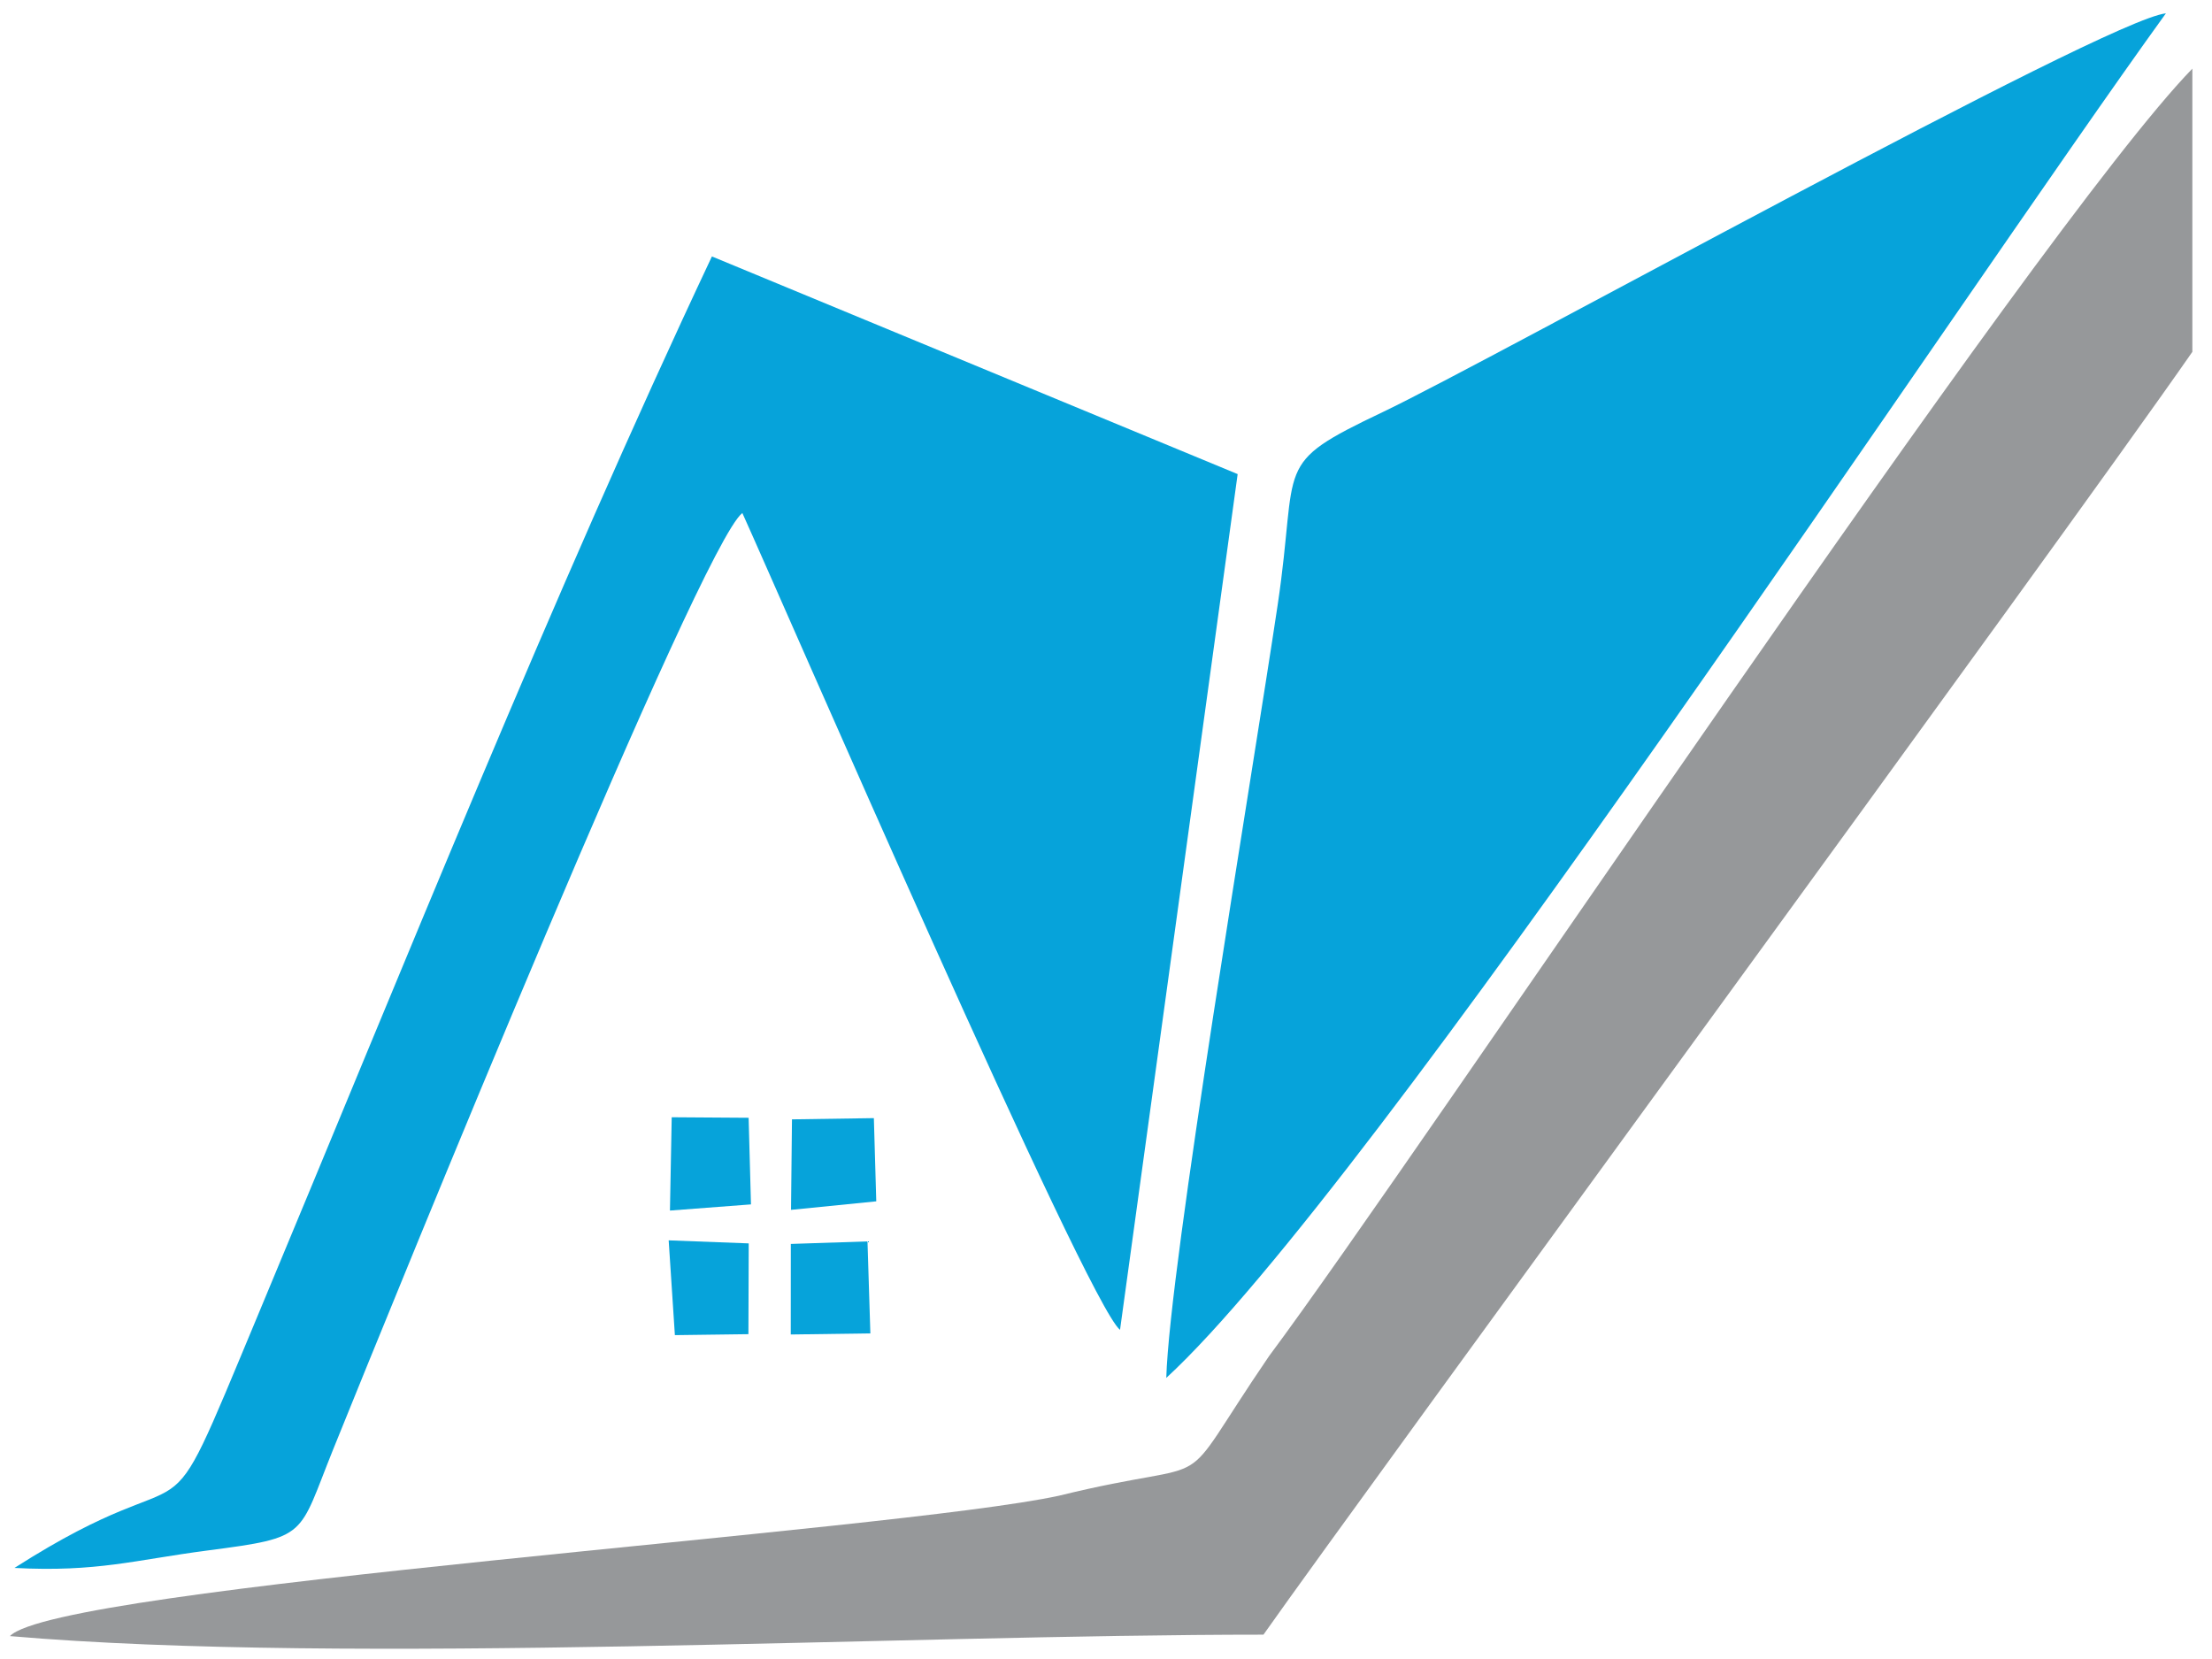
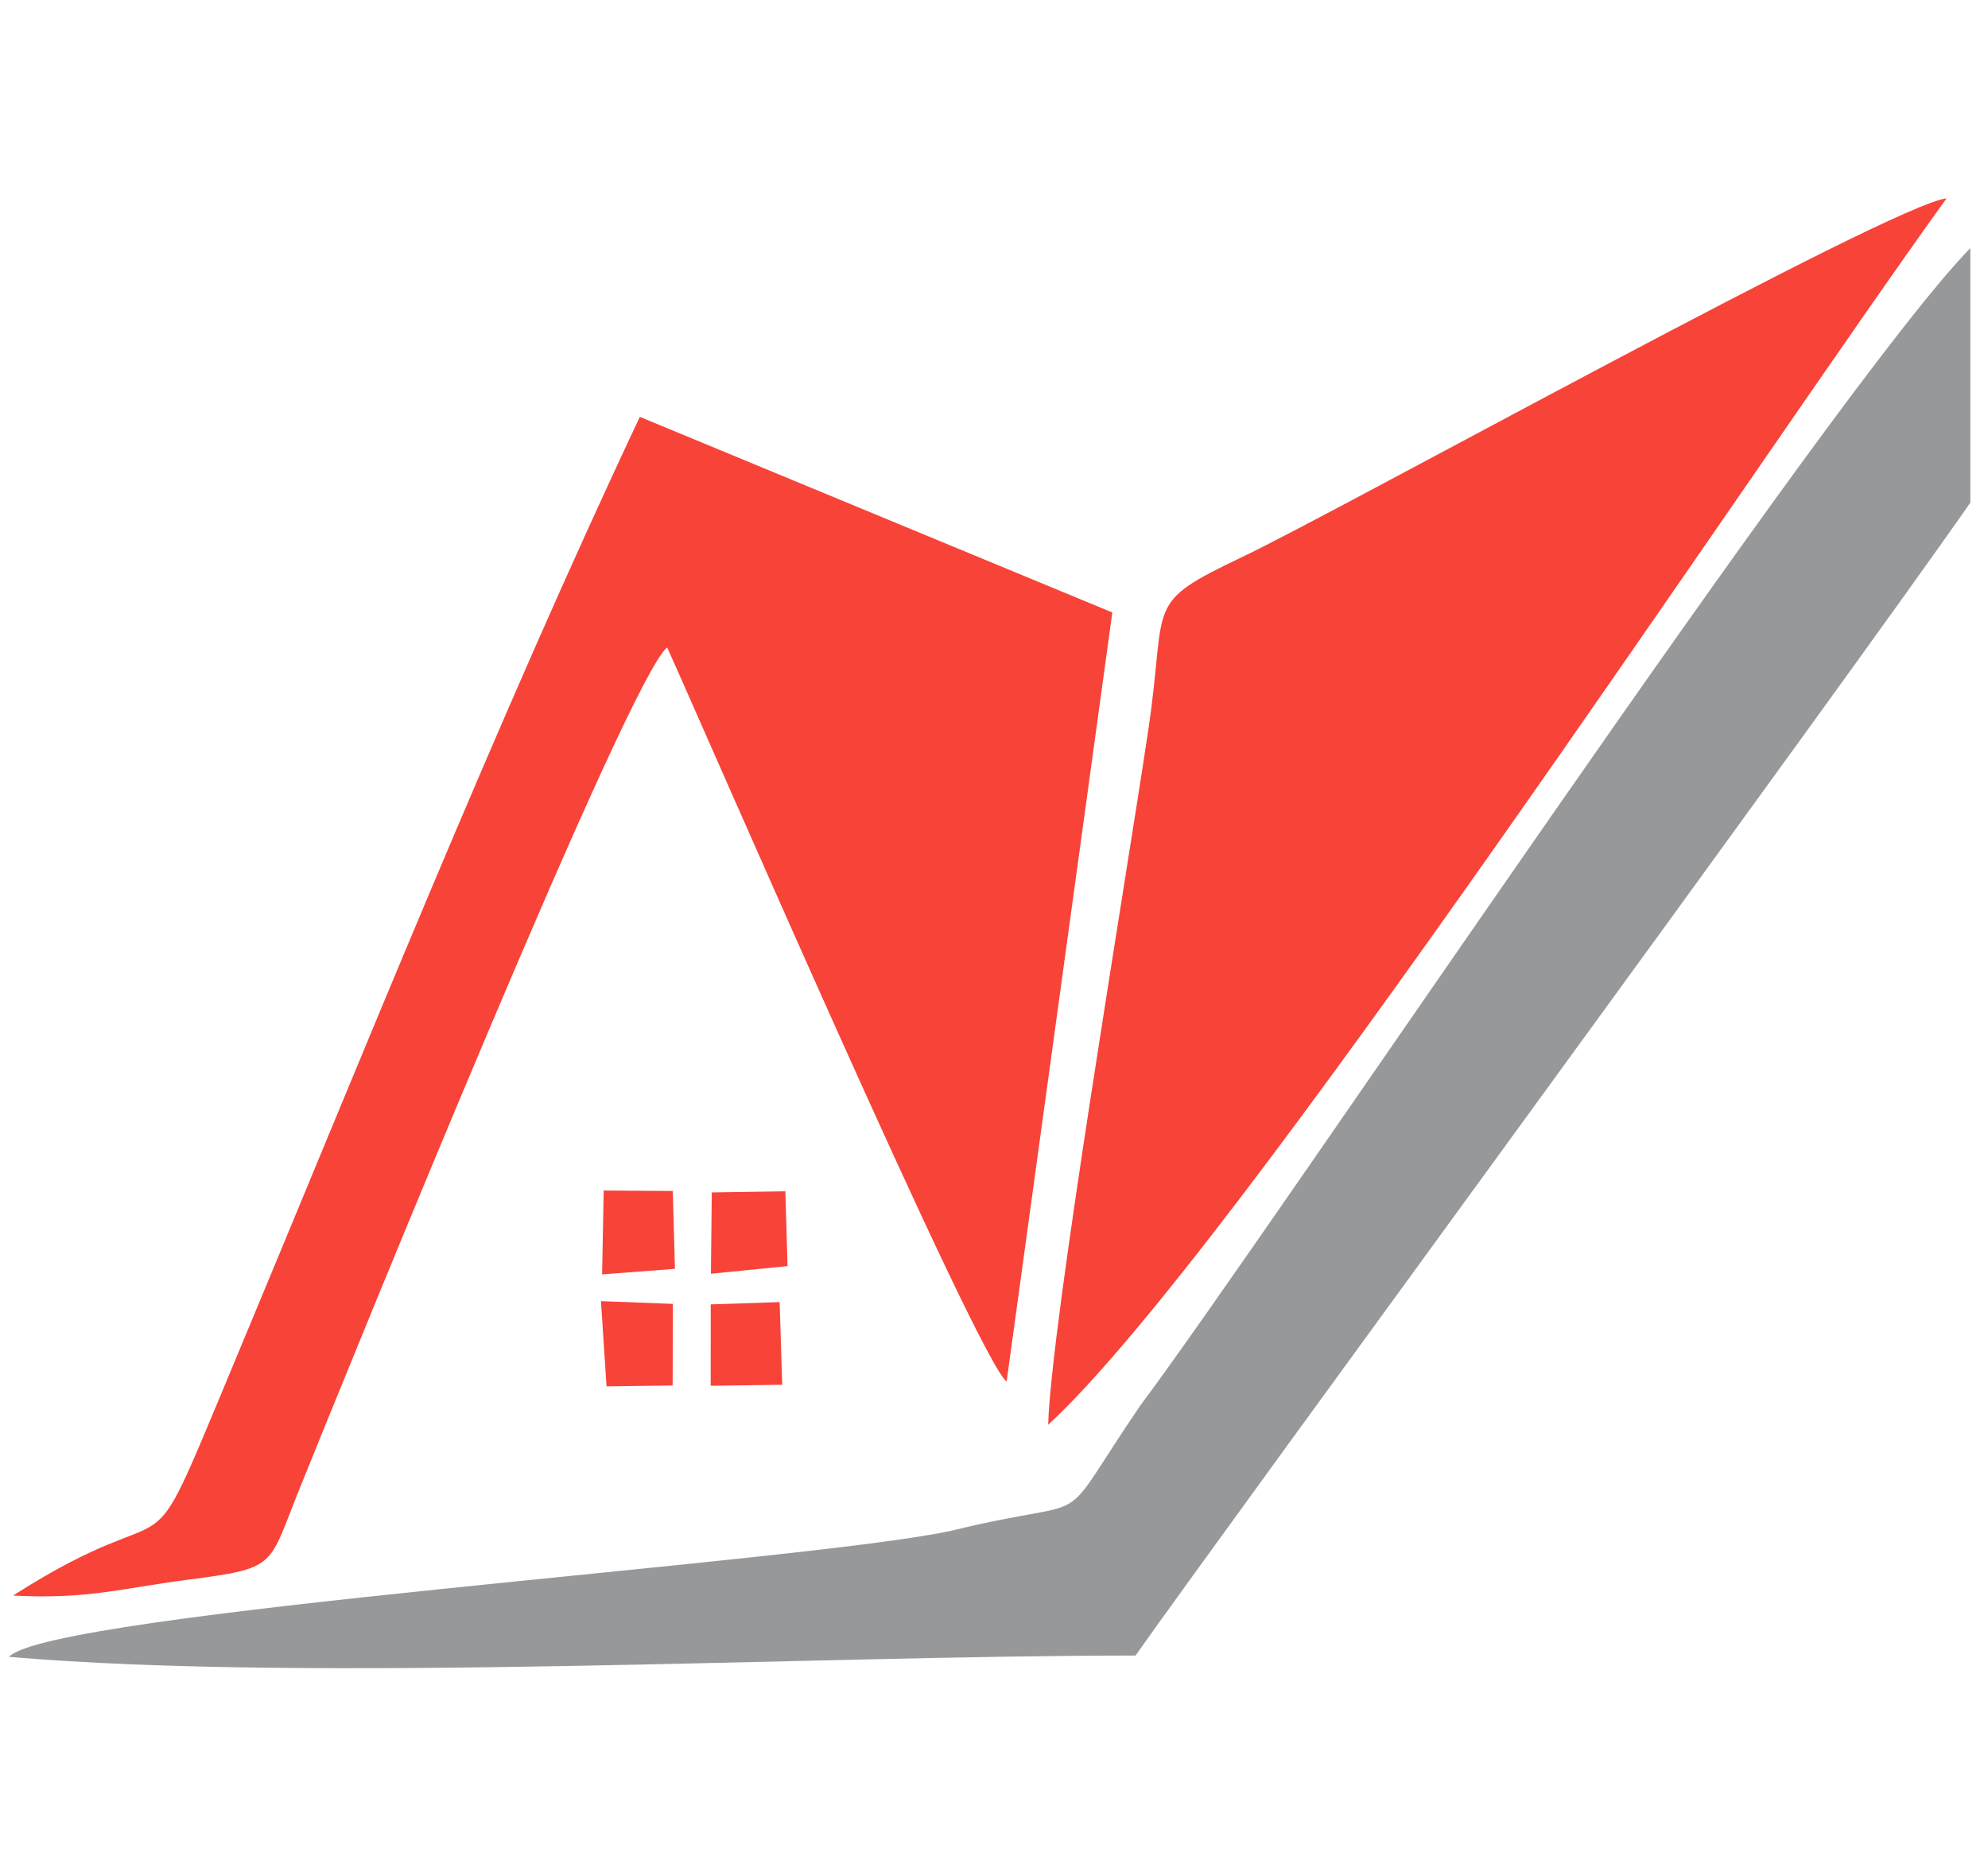
- <svg xmlns="http://www.w3.org/2000/svg" xml:space="preserve" width="16mm" height="12mm" version="1.1" shape-rendering="geometricPrecision" text-rendering="geometricPrecision" image-rendering="optimizeQuality" fill-rule="evenodd" clip-rule="evenodd" viewBox="0 0 1600 1200">
+ <svg xmlns="http://www.w3.org/2000/svg" xml:space="preserve" width="16mm" height="15mm" version="1.1" shape-rendering="geometricPrecision" text-rendering="geometricPrecision" image-rendering="optimizeQuality" fill-rule="evenodd" clip-rule="evenodd" viewBox="0 0 1600 1500">
  <g id="Capa_x0020_1">
-     <path fill="#96989A" d="M1585.79 49.66c-112.33,115.4 -560.83,787.8 -667.86,931.26 -72.41,106.1 -29.55,70.87 -151.95,100.97 -119.95,25.96 -724.73,65.65 -758.8,101.55 246.07,21.18 643.3,-1.05 906.72,-1.05 73.14,-103.8 575.26,-788.77 671.89,-927.89l0 -204.84z" />
-     <path fill="#06A3DA" d="M10.46 1134.13c59.78,3.15 86.86,-5.73 139.79,-12.64 73.59,-9.61 65.14,-9.74 90.82,-73.31 46.53,-115.15 265.44,-653.67 295.89,-677.1 26.88,59.16 249.39,572.22 273.19,590.83l85.08 -618.98 -380.28 -157.44c-115.31,244.6 -223.31,514.15 -328.48,766.02 -76.08,182.22 -33.91,91.82 -176.01,182.62z" />
-     <path fill="#06A3DA" d="M843.6 996.67c149.04,-137.04 571.49,-777.12 723.06,-987.03 -44.01,4.8 -488.22,251.18 -566.56,288.46 -80.87,38.48 -60.38,35.33 -75.92,139.41 -18.75,125.53 -78.32,478.36 -80.58,559.16z" />
-     <polygon fill="#06A3DA" points="572.17,875.12 633.83,868.95 632.09,808.77 572.86,809.66 " />
-     <polygon fill="#06A3DA" points="571.98,965.27 629.56,964.48 627.48,897.94 572.03,899.77 " />
-     <polygon fill="#06A3DA" points="541.35,965.04 541.57,899.38 483.67,897.18 488.16,965.74 " />
-     <polygon fill="#06A3DA" points="484.59,875.63 543.2,871.17 541.5,808.52 485.87,808.14 " />
+     <path fill="#96989A" d="M1585.79 199.66c-112.33,115.4 -560.83,787.8 -667.86,931.26 -72.41,106.1 -29.55,70.87 -151.95,100.97 -119.95,25.96 -724.73,65.65 -758.8,101.55 246.07,21.18 643.3,-1.05 906.72,-1.05 73.14,-103.8 575.26,-788.77 671.89,-927.89l0 -204.84z" />
+     <path fill="#F84339" d="M10.46 1284.13c59.78,3.15 86.86,-5.73 139.79,-12.64 73.59,-9.61 65.14,-9.74 90.82,-73.31 46.53,-115.15 265.44,-653.67 295.89,-677.1 26.88,59.16 249.39,572.22 273.19,590.83l85.08 -618.98 -380.28 -157.44c-115.31,244.6 -223.31,514.15 -328.48,766.02 -76.08,182.22 -33.91,91.82 -176.01,182.62z" />
+     <path fill="#F84339" d="M843.6 1146.67c149.04,-137.04 571.49,-777.12 723.06,-987.03 -44.01,4.8 -488.22,251.18 -566.56,288.46 -80.87,38.48 -60.38,35.33 -75.92,139.41 -18.75,125.53 -78.32,478.36 -80.58,559.16z" />
+     <polygon fill="#F84339" points="572.17,1025.12 633.83,1018.95 632.09,958.77 572.86,959.66 " />
+     <polygon fill="#F84339" points="571.98,1115.27 629.56,1114.48 627.48,1047.94 572.03,1049.77 " />
+     <polygon fill="#F84339" points="541.35,1115.04 541.57,1049.38 483.67,1047.18 488.16,1115.74 " />
+     <polygon fill="#F84339" points="484.59,1025.63 543.2,1021.17 541.5,958.52 485.87,958.14 " />
  </g>
</svg>
